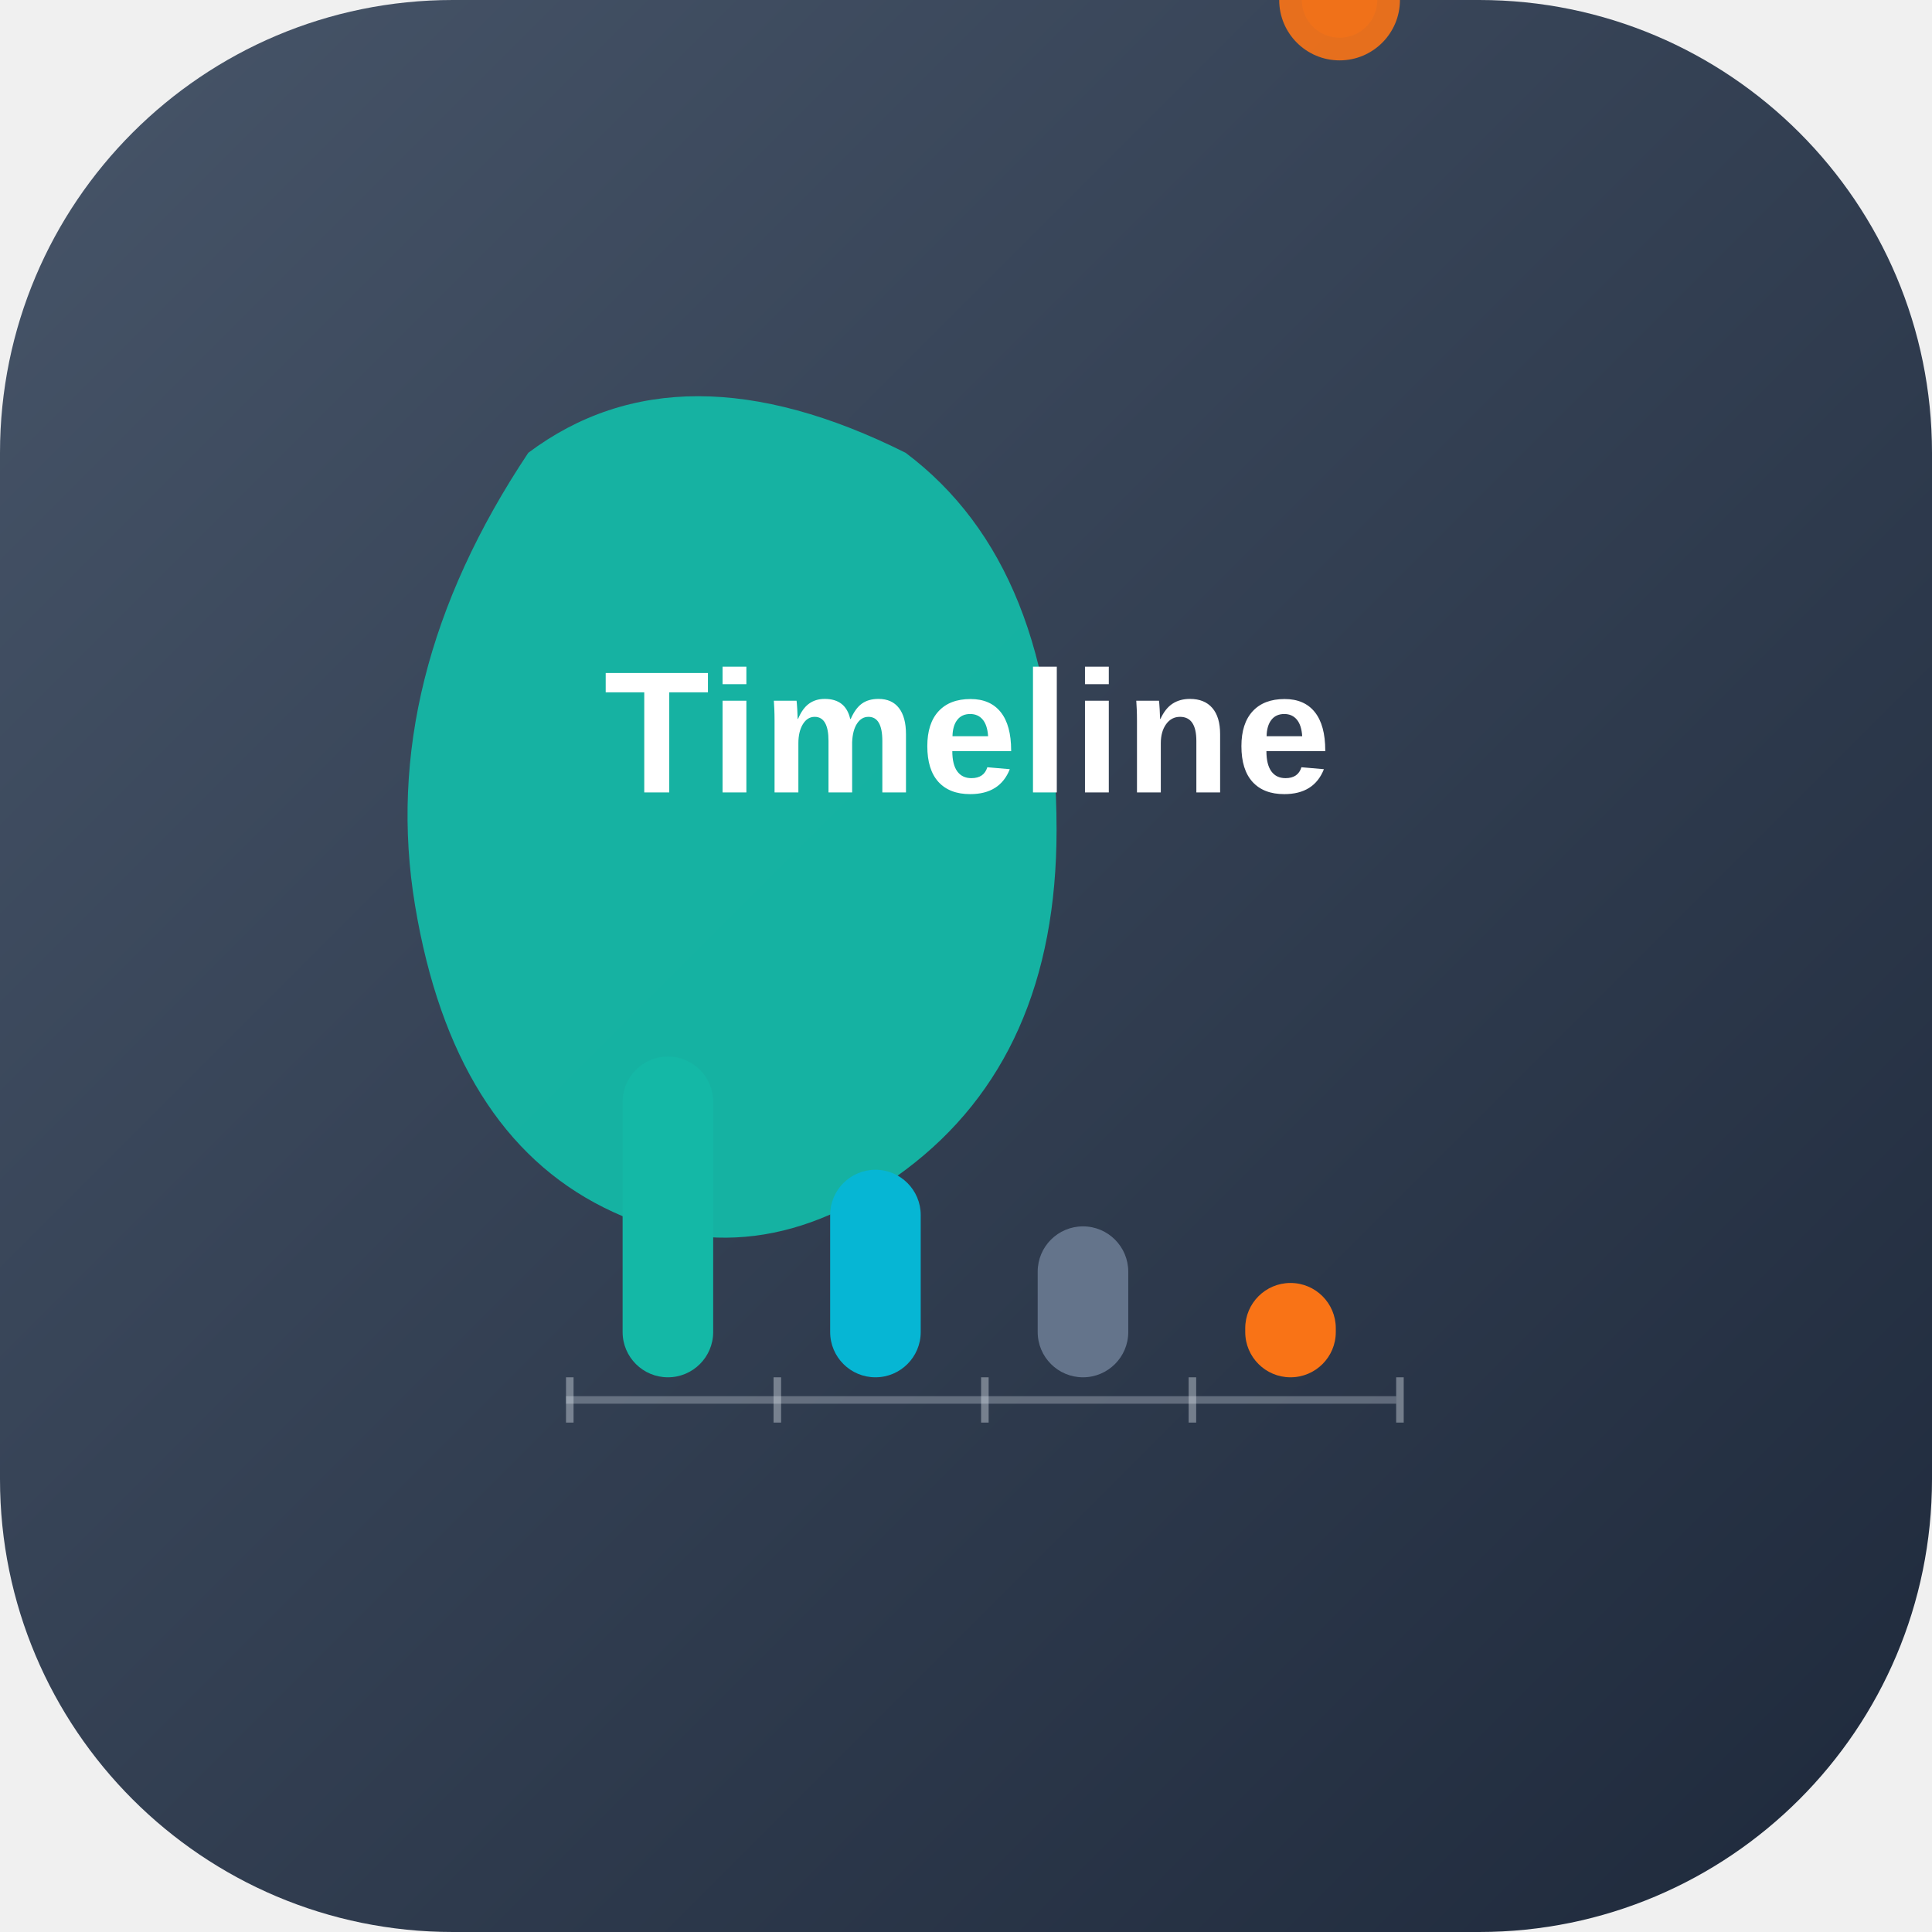
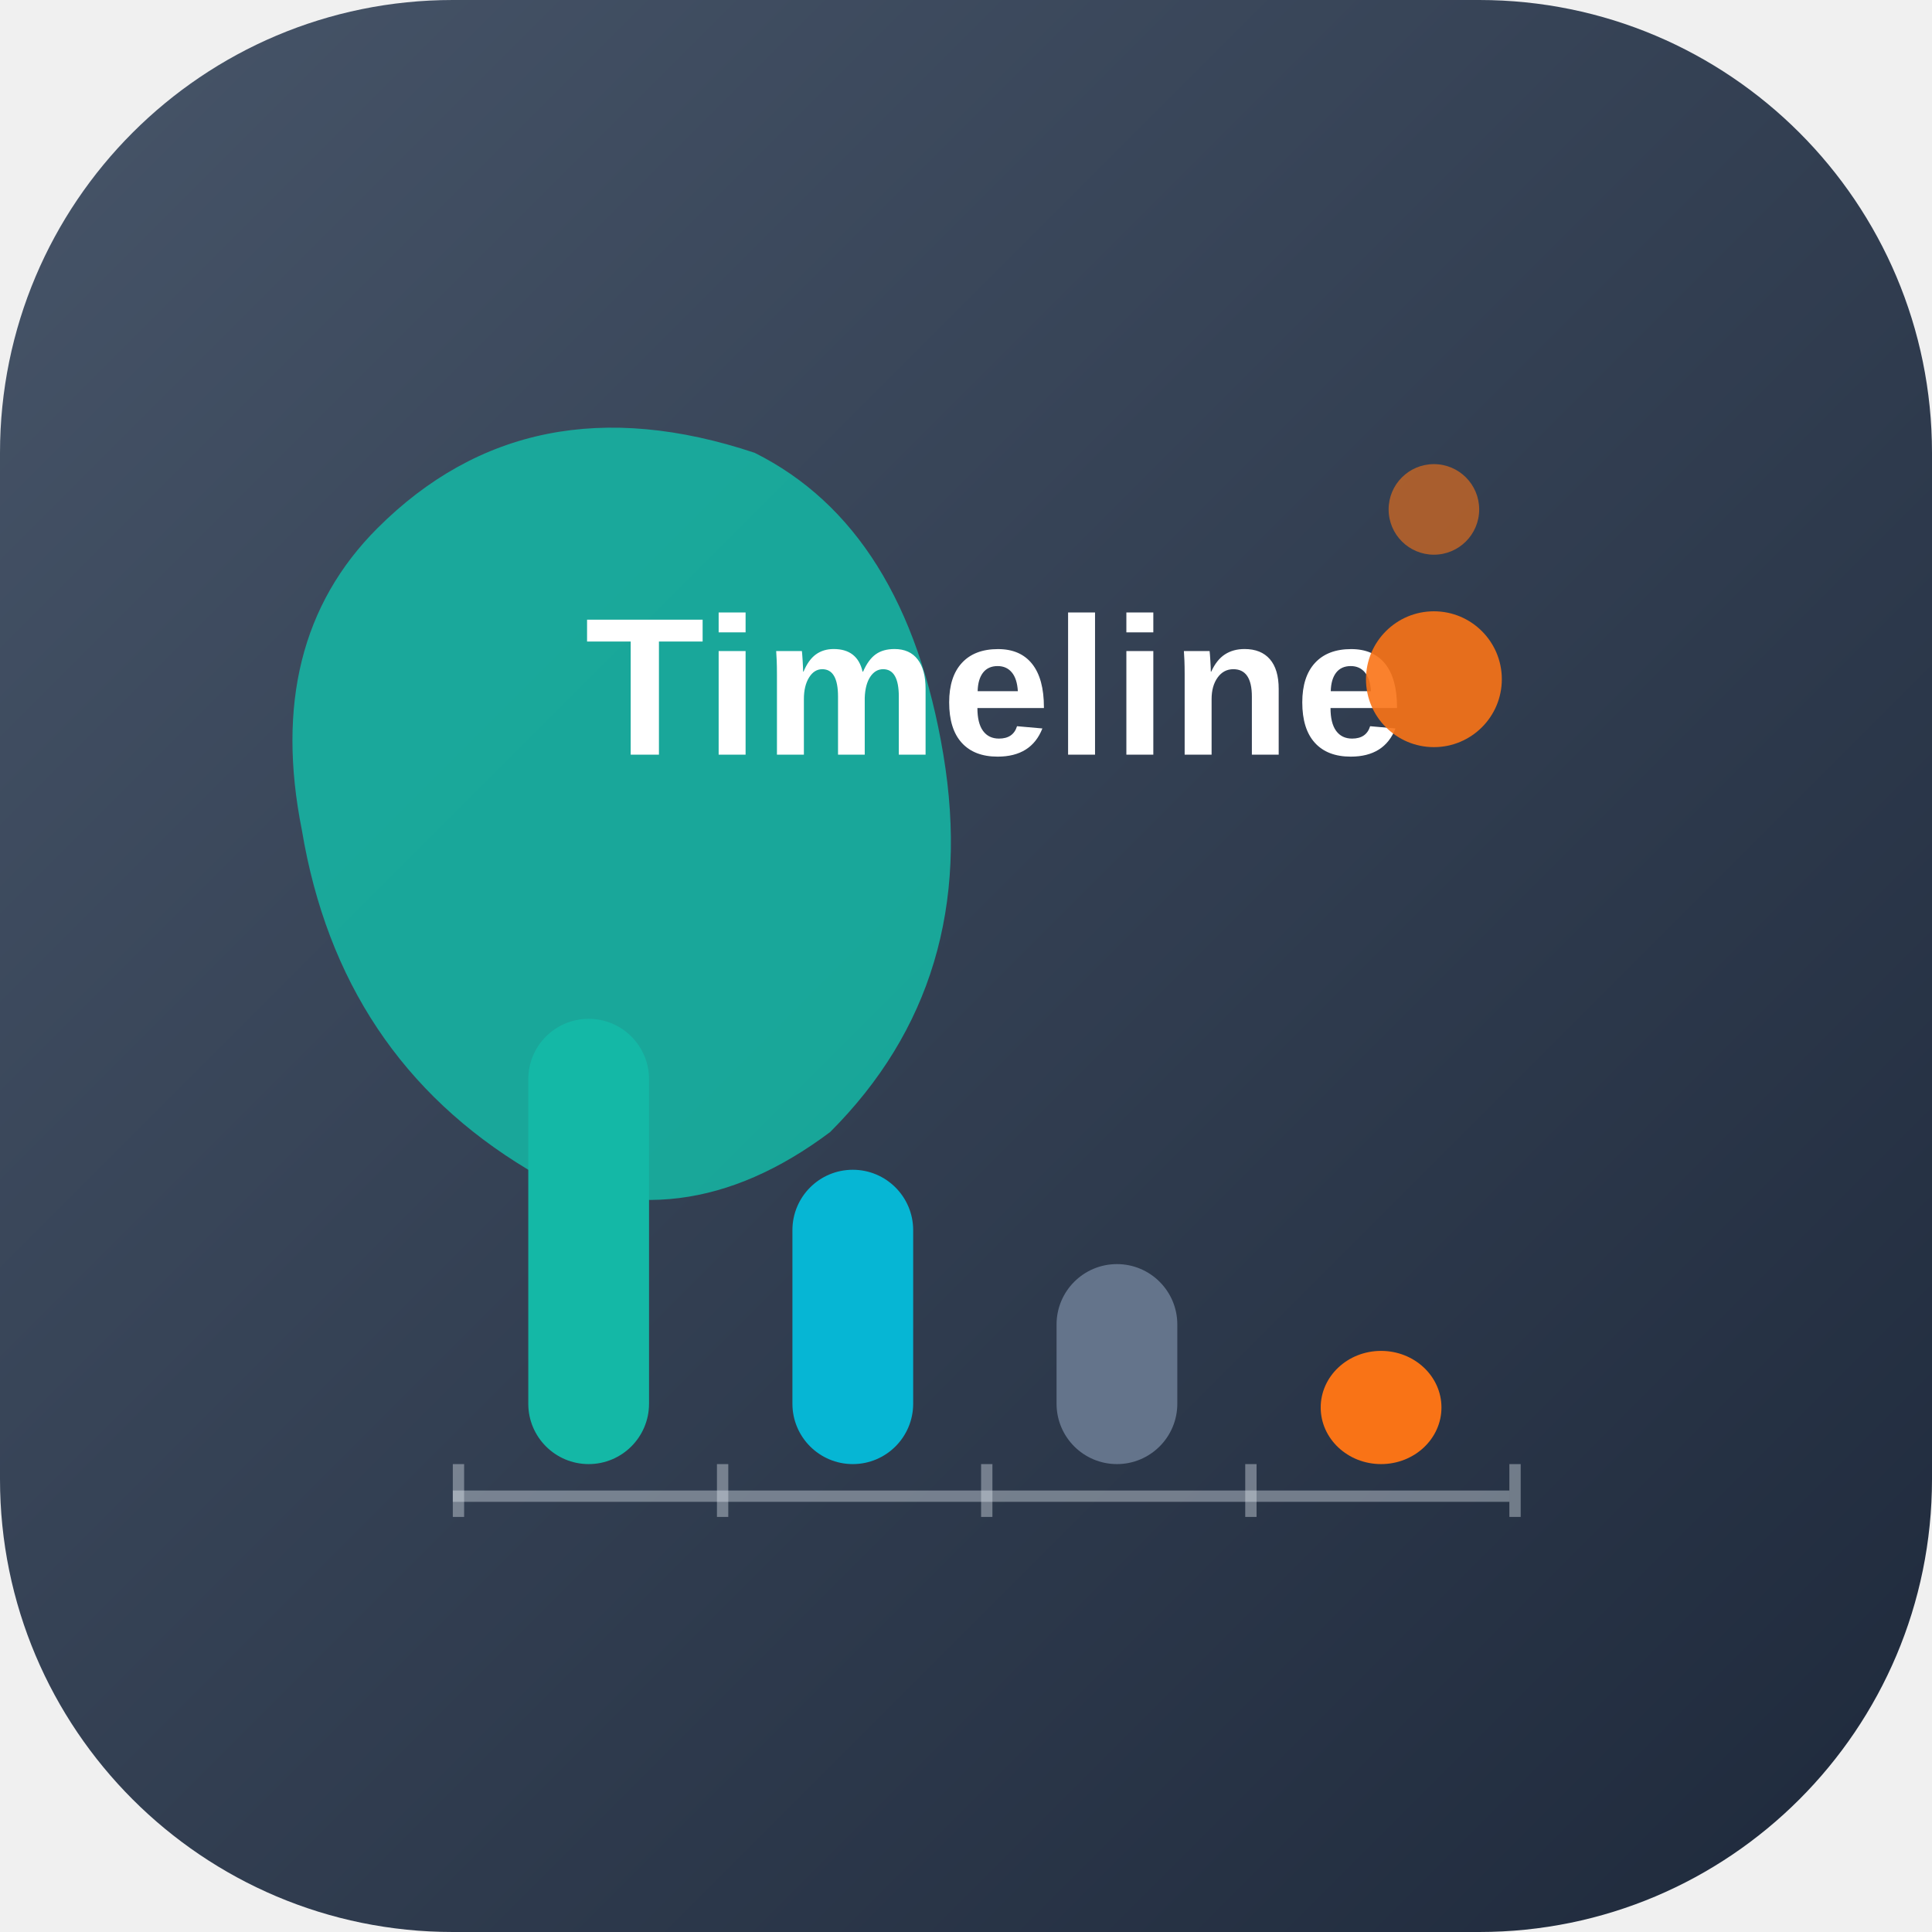
<svg xmlns="http://www.w3.org/2000/svg" width="512" height="512" viewBox="0 0 512 512" fill="none">
  <rect width="512" height="512" rx="120" fill="url(#gradient)" />
-   <path d="M 140 120 Q 180 90 240 120 Q 280 150 280 220 Q 280 280 240 310 Q 200 340 160 320 Q 120 300 110 240 Q 100 180 140 120 Z" fill="#14b8a6" opacity="0.95" />
+   <path d="M 100 140 Q 140 100 200 120 Q 240 140 250 200 Q 260 260 220 300 Q 180 330 140 310 Q 90 280 80 220 Q 70 170 100 140 Z" fill="#14b8a6" opacity="0.85" />
+   <text x="155" y="200" font-family="Arial, sans-serif" font-size="52" font-weight="bold" fill="white" letter-spacing="1">
+     Timeline
+   </text>
  <g>
-     <rect x="150" y="370" width="220" height="2" fill="#e2e8f0" opacity="0.3" />
-     <rect x="150" y="365" width="2" height="12" fill="#e2e8f0" opacity="0.4" />
-     <rect x="205" y="365" width="2" height="12" fill="#e2e8f0" opacity="0.4" />
-     <rect x="260" y="365" width="2" height="12" fill="#e2e8f0" opacity="0.4" />
-     <rect x="315" y="365" width="2" height="12" fill="#e2e8f0" opacity="0.4" />
-     <rect x="370" y="365" width="2" height="12" fill="#e2e8f0" opacity="0.4" />
-     <rect x="165" y="280" width="24" height="85" rx="12" fill="#14b8a6">
-       <animate attributeName="height" values="0;85" dur="0.8s" fill="freeze" />
-       <animate attributeName="y" values="365;280" dur="0.8s" fill="freeze" />
+     <rect x="120" y="395" width="280" height="3" fill="#e2e8f0" opacity="0.4" />
+     <rect x="120" y="388" width="3" height="14" fill="#e2e8f0" opacity="0.4" />
+     <rect x="190" y="388" width="3" height="14" fill="#e2e8f0" opacity="0.4" />
+     <rect x="260" y="388" width="3" height="14" fill="#e2e8f0" opacity="0.4" />
+     <rect x="330" y="388" width="3" height="14" fill="#e2e8f0" opacity="0.4" />
+     <rect x="400" y="388" width="3" height="14" fill="#e2e8f0" opacity="0.4" />
+     <rect x="140" y="270" width="32" height="118" rx="16" fill="#14b8a6">
+       <animate attributeName="height" values="0;118" dur="0.8s" fill="freeze" />
+       <animate attributeName="y" values="388;270" dur="0.8s" fill="freeze" />
    </rect>
-     <rect x="220" y="310" width="24" height="55" rx="12" fill="#06b6d4">
-       <animate attributeName="height" values="0;55" dur="0.8s" begin="0.1s" fill="freeze" />
-       <animate attributeName="y" values="365;310" dur="0.8s" begin="0.1s" fill="freeze" />
+     <rect x="210" y="310" width="32" height="78" rx="16" fill="#06b6d4">
+       <animate attributeName="height" values="0;78" dur="0.8s" begin="0.1s" fill="freeze" />
+       <animate attributeName="y" values="388;310" dur="0.8s" begin="0.1s" fill="freeze" />
    </rect>
-     <rect x="275" y="325" width="24" height="40" rx="12" fill="#64748b">
-       <animate attributeName="height" values="0;40" dur="0.8s" begin="0.2s" fill="freeze" />
-       <animate attributeName="y" values="365;325" dur="0.8s" begin="0.2s" fill="freeze" />
+     <rect x="280" y="335" width="32" height="53" rx="16" fill="#64748b">
+       <animate attributeName="height" values="0;53" dur="0.8s" begin="0.2s" fill="freeze" />
+       <animate attributeName="y" values="388;335" dur="0.8s" begin="0.2s" fill="freeze" />
    </rect>
-     <rect x="330" y="340" width="24" height="25" rx="12" fill="#f97316">
-       <animate attributeName="height" values="0;25" dur="0.8s" begin="0.3s" fill="freeze" />
-       <animate attributeName="y" values="365;340" dur="0.8s" begin="0.3s" fill="freeze" />
+     <rect x="350" y="358" width="32" height="30" rx="16" fill="#f97316">
+       <animate attributeName="height" values="0;30" dur="0.8s" begin="0.3s" fill="freeze" />
+       <animate attributeName="y" values="388;358" dur="0.8s" begin="0.3s" fill="freeze" />
    </rect>
  </g>
-   <circle cx="355" y="195" r="16" fill="#f97316" opacity="0.9">
+   <circle cx="380" cy="180" r="18" fill="#f97316" opacity="0.9">
    <animate attributeName="opacity" values="0;0.9" dur="0.6s" begin="0.4s" fill="freeze" />
  </circle>
-   <circle cx="355" y="155" r="10" fill="#f97316" opacity="0.5">
-     <animate attributeName="opacity" values="0;0.5" dur="0.6s" begin="0.5s" fill="freeze" />
+   <circle cx="380" cy="135" r="12" fill="#f97316" opacity="0.6">
+     <animate attributeName="opacity" values="0;0.6" dur="0.6s" begin="0.5s" fill="freeze" />
  </circle>
-   <text x="160" y="210" font-family="Arial, sans-serif" font-size="46" font-weight="bold" fill="white" letter-spacing="1">
-     Timeline
-   </text>
  <defs>
    <linearGradient id="gradient" x1="0%" y1="0%" x2="100%" y2="100%">
      <stop offset="0%" style="stop-color:#475569;stop-opacity:1" />
      <stop offset="100%" style="stop-color:#1e293b;stop-opacity:1" />
    </linearGradient>
  </defs>
</svg>
